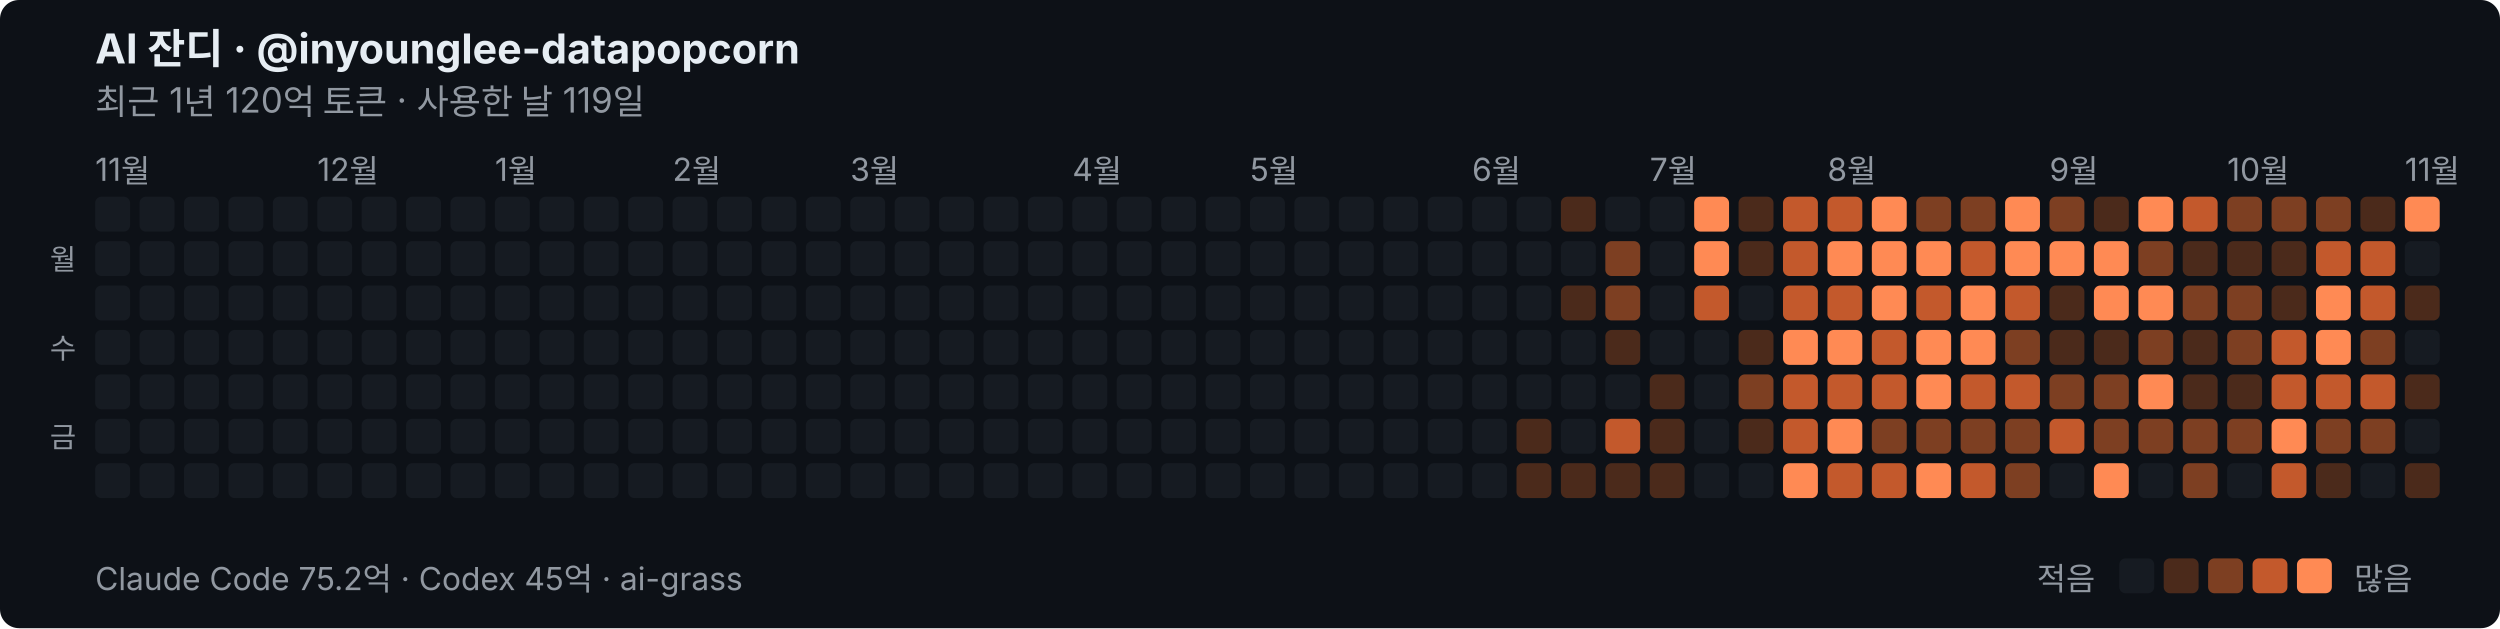
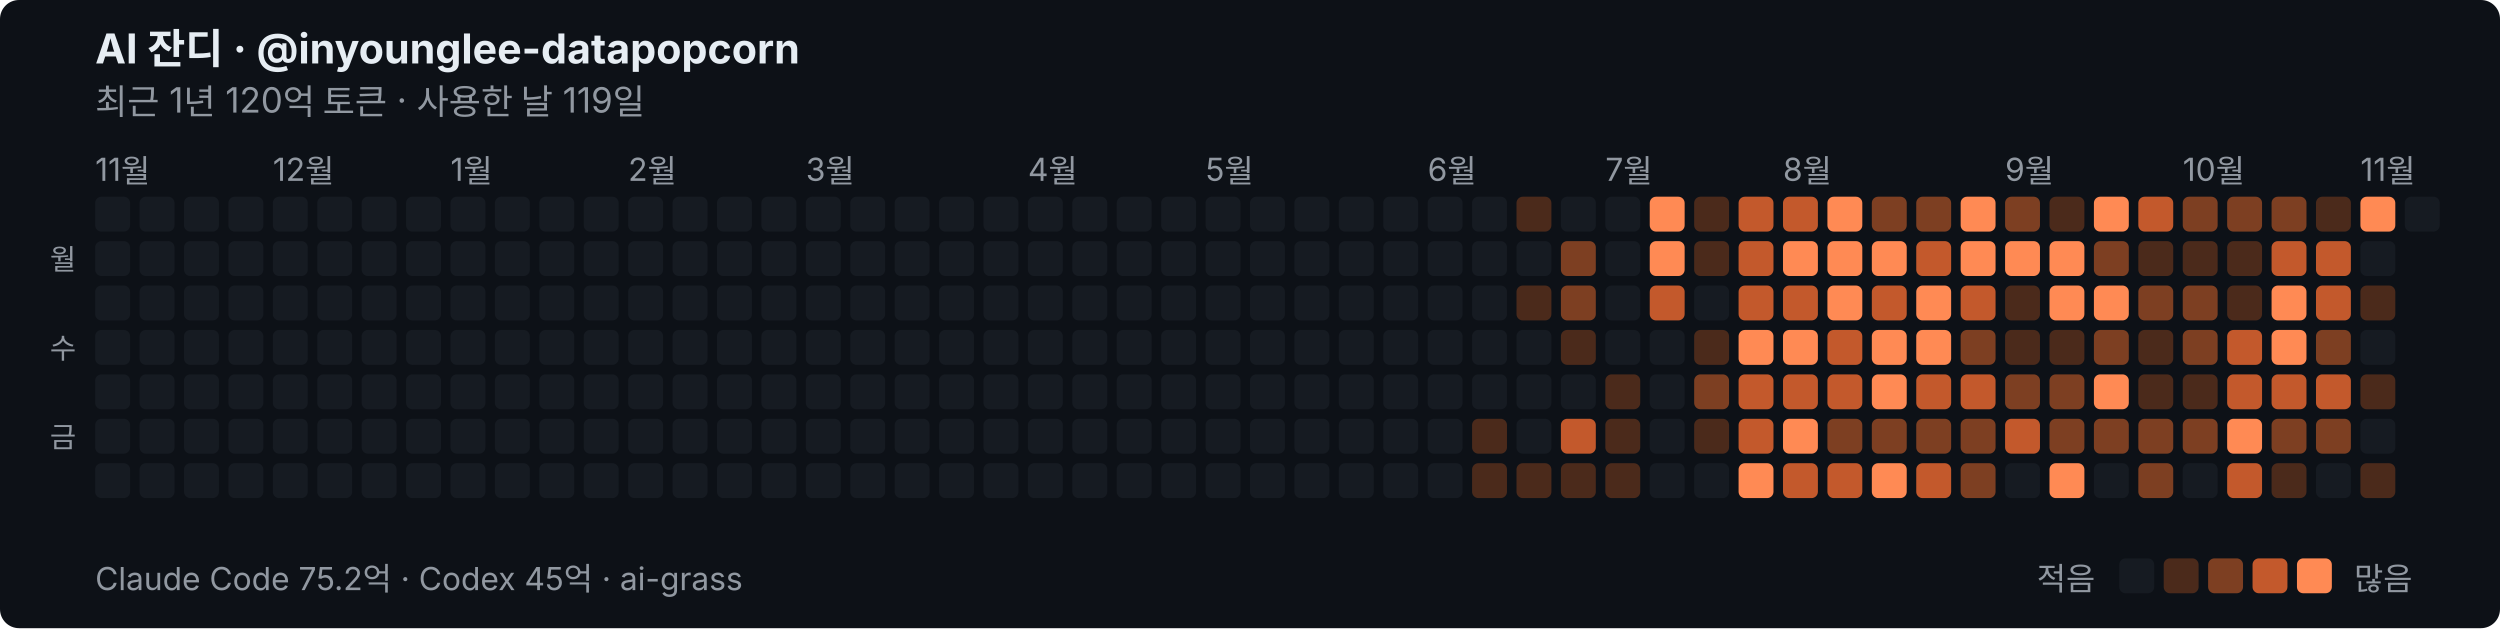
<svg xmlns="http://www.w3.org/2000/svg" width="788" height="198" viewBox="0 0 788 198" role="img" aria-label="AI 잔디 · @inyounglee-datapopcorn 최근 1년 120억 토큰 · 사용한 날 119일">
  <rect width="788" height="198" rx="6" fill="#0d1117" />
  <g font-family="-apple-system,BlinkMacSystemFont,'Segoe UI','Apple SD Gothic Neo','Malgun Gothic',sans-serif">
    <text x="30" y="20" font-size="13" font-weight="700" fill="#e6edf3">AI 잔디 · @inyounglee-datapopcorn</text>
    <text x="30" y="36" font-size="11" fill="#9198a1">최근 1년 120억 토큰 · 사용한 날 119일</text>
    <text x="30" y="57" font-size="10" fill="#9198a1">11월</text>
-     <text x="100" y="57" font-size="10" fill="#9198a1">12월</text>
-     <text x="156" y="57" font-size="10" fill="#9198a1">1월</text>
-     <text x="212" y="57" font-size="10" fill="#9198a1">2월</text>
-     <text x="268" y="57" font-size="10" fill="#9198a1">3월</text>
-     <text x="338" y="57" font-size="10" fill="#9198a1">4월</text>
-     <text x="394" y="57" font-size="10" fill="#9198a1">5월</text>
-     <text x="464" y="57" font-size="10" fill="#9198a1">6월</text>
-     <text x="520" y="57" font-size="10" fill="#9198a1">7월</text>
-     <text x="576" y="57" font-size="10" fill="#9198a1">8월</text>
-     <text x="646" y="57" font-size="10" fill="#9198a1">9월</text>
-     <text x="702" y="57" font-size="10" fill="#9198a1">10월</text>
-     <text x="758" y="57" font-size="10" fill="#9198a1">11월</text>
+     <text x="86" y="57" font-size="10" fill="#9198a1">12월</text>
+     <text x="142" y="57" font-size="10" fill="#9198a1">1월</text>
+     <text x="198" y="57" font-size="10" fill="#9198a1">2월</text>
+     <text x="254" y="57" font-size="10" fill="#9198a1">3월</text>
+     <text x="324" y="57" font-size="10" fill="#9198a1">4월</text>
+     <text x="380" y="57" font-size="10" fill="#9198a1">5월</text>
+     <text x="450" y="57" font-size="10" fill="#9198a1">6월</text>
+     <text x="506" y="57" font-size="10" fill="#9198a1">7월</text>
+     <text x="562" y="57" font-size="10" fill="#9198a1">8월</text>
+     <text x="632" y="57" font-size="10" fill="#9198a1">9월</text>
+     <text x="688" y="57" font-size="10" fill="#9198a1">10월</text>
+     <text x="744" y="57" font-size="10" fill="#9198a1">11월</text>
    <text x="24" y="85" font-size="9" text-anchor="end" fill="#9198a1">월</text>
    <text x="24" y="113" font-size="9" text-anchor="end" fill="#9198a1">수</text>
    <text x="24" y="141" font-size="9" text-anchor="end" fill="#9198a1">금</text>
    <rect x="30" y="62" width="11" height="11" rx="2" fill="#161b22" />
    <rect x="30" y="76" width="11" height="11" rx="2" fill="#161b22" />
    <rect x="30" y="90" width="11" height="11" rx="2" fill="#161b22" />
    <rect x="30" y="104" width="11" height="11" rx="2" fill="#161b22" />
    <rect x="30" y="118" width="11" height="11" rx="2" fill="#161b22" />
    <rect x="30" y="132" width="11" height="11" rx="2" fill="#161b22" />
    <rect x="30" y="146" width="11" height="11" rx="2" fill="#161b22" />
    <rect x="44" y="62" width="11" height="11" rx="2" fill="#161b22" />
    <rect x="44" y="76" width="11" height="11" rx="2" fill="#161b22" />
    <rect x="44" y="90" width="11" height="11" rx="2" fill="#161b22" />
    <rect x="44" y="104" width="11" height="11" rx="2" fill="#161b22" />
    <rect x="44" y="118" width="11" height="11" rx="2" fill="#161b22" />
    <rect x="44" y="132" width="11" height="11" rx="2" fill="#161b22" />
    <rect x="44" y="146" width="11" height="11" rx="2" fill="#161b22" />
    <rect x="58" y="62" width="11" height="11" rx="2" fill="#161b22" />
    <rect x="58" y="76" width="11" height="11" rx="2" fill="#161b22" />
    <rect x="58" y="90" width="11" height="11" rx="2" fill="#161b22" />
    <rect x="58" y="104" width="11" height="11" rx="2" fill="#161b22" />
    <rect x="58" y="118" width="11" height="11" rx="2" fill="#161b22" />
    <rect x="58" y="132" width="11" height="11" rx="2" fill="#161b22" />
    <rect x="58" y="146" width="11" height="11" rx="2" fill="#161b22" />
    <rect x="72" y="62" width="11" height="11" rx="2" fill="#161b22" />
    <rect x="72" y="76" width="11" height="11" rx="2" fill="#161b22" />
    <rect x="72" y="90" width="11" height="11" rx="2" fill="#161b22" />
    <rect x="72" y="104" width="11" height="11" rx="2" fill="#161b22" />
    <rect x="72" y="118" width="11" height="11" rx="2" fill="#161b22" />
    <rect x="72" y="132" width="11" height="11" rx="2" fill="#161b22" />
    <rect x="72" y="146" width="11" height="11" rx="2" fill="#161b22" />
    <rect x="86" y="62" width="11" height="11" rx="2" fill="#161b22" />
    <rect x="86" y="76" width="11" height="11" rx="2" fill="#161b22" />
    <rect x="86" y="90" width="11" height="11" rx="2" fill="#161b22" />
    <rect x="86" y="104" width="11" height="11" rx="2" fill="#161b22" />
    <rect x="86" y="118" width="11" height="11" rx="2" fill="#161b22" />
    <rect x="86" y="132" width="11" height="11" rx="2" fill="#161b22" />
    <rect x="86" y="146" width="11" height="11" rx="2" fill="#161b22" />
    <rect x="100" y="62" width="11" height="11" rx="2" fill="#161b22" />
    <rect x="100" y="76" width="11" height="11" rx="2" fill="#161b22" />
    <rect x="100" y="90" width="11" height="11" rx="2" fill="#161b22" />
    <rect x="100" y="104" width="11" height="11" rx="2" fill="#161b22" />
    <rect x="100" y="118" width="11" height="11" rx="2" fill="#161b22" />
    <rect x="100" y="132" width="11" height="11" rx="2" fill="#161b22" />
    <rect x="100" y="146" width="11" height="11" rx="2" fill="#161b22" />
    <rect x="114" y="62" width="11" height="11" rx="2" fill="#161b22" />
    <rect x="114" y="76" width="11" height="11" rx="2" fill="#161b22" />
    <rect x="114" y="90" width="11" height="11" rx="2" fill="#161b22" />
    <rect x="114" y="104" width="11" height="11" rx="2" fill="#161b22" />
    <rect x="114" y="118" width="11" height="11" rx="2" fill="#161b22" />
    <rect x="114" y="132" width="11" height="11" rx="2" fill="#161b22" />
    <rect x="114" y="146" width="11" height="11" rx="2" fill="#161b22" />
    <rect x="128" y="62" width="11" height="11" rx="2" fill="#161b22" />
    <rect x="128" y="76" width="11" height="11" rx="2" fill="#161b22" />
    <rect x="128" y="90" width="11" height="11" rx="2" fill="#161b22" />
    <rect x="128" y="104" width="11" height="11" rx="2" fill="#161b22" />
    <rect x="128" y="118" width="11" height="11" rx="2" fill="#161b22" />
    <rect x="128" y="132" width="11" height="11" rx="2" fill="#161b22" />
    <rect x="128" y="146" width="11" height="11" rx="2" fill="#161b22" />
    <rect x="142" y="62" width="11" height="11" rx="2" fill="#161b22" />
    <rect x="142" y="76" width="11" height="11" rx="2" fill="#161b22" />
    <rect x="142" y="90" width="11" height="11" rx="2" fill="#161b22" />
    <rect x="142" y="104" width="11" height="11" rx="2" fill="#161b22" />
    <rect x="142" y="118" width="11" height="11" rx="2" fill="#161b22" />
    <rect x="142" y="132" width="11" height="11" rx="2" fill="#161b22" />
    <rect x="142" y="146" width="11" height="11" rx="2" fill="#161b22" />
    <rect x="156" y="62" width="11" height="11" rx="2" fill="#161b22" />
    <rect x="156" y="76" width="11" height="11" rx="2" fill="#161b22" />
    <rect x="156" y="90" width="11" height="11" rx="2" fill="#161b22" />
    <rect x="156" y="104" width="11" height="11" rx="2" fill="#161b22" />
    <rect x="156" y="118" width="11" height="11" rx="2" fill="#161b22" />
    <rect x="156" y="132" width="11" height="11" rx="2" fill="#161b22" />
    <rect x="156" y="146" width="11" height="11" rx="2" fill="#161b22" />
    <rect x="170" y="62" width="11" height="11" rx="2" fill="#161b22" />
    <rect x="170" y="76" width="11" height="11" rx="2" fill="#161b22" />
    <rect x="170" y="90" width="11" height="11" rx="2" fill="#161b22" />
    <rect x="170" y="104" width="11" height="11" rx="2" fill="#161b22" />
    <rect x="170" y="118" width="11" height="11" rx="2" fill="#161b22" />
    <rect x="170" y="132" width="11" height="11" rx="2" fill="#161b22" />
    <rect x="170" y="146" width="11" height="11" rx="2" fill="#161b22" />
    <rect x="184" y="62" width="11" height="11" rx="2" fill="#161b22" />
    <rect x="184" y="76" width="11" height="11" rx="2" fill="#161b22" />
    <rect x="184" y="90" width="11" height="11" rx="2" fill="#161b22" />
    <rect x="184" y="104" width="11" height="11" rx="2" fill="#161b22" />
    <rect x="184" y="118" width="11" height="11" rx="2" fill="#161b22" />
    <rect x="184" y="132" width="11" height="11" rx="2" fill="#161b22" />
    <rect x="184" y="146" width="11" height="11" rx="2" fill="#161b22" />
    <rect x="198" y="62" width="11" height="11" rx="2" fill="#161b22" />
    <rect x="198" y="76" width="11" height="11" rx="2" fill="#161b22" />
    <rect x="198" y="90" width="11" height="11" rx="2" fill="#161b22" />
    <rect x="198" y="104" width="11" height="11" rx="2" fill="#161b22" />
    <rect x="198" y="118" width="11" height="11" rx="2" fill="#161b22" />
    <rect x="198" y="132" width="11" height="11" rx="2" fill="#161b22" />
    <rect x="198" y="146" width="11" height="11" rx="2" fill="#161b22" />
    <rect x="212" y="62" width="11" height="11" rx="2" fill="#161b22" />
    <rect x="212" y="76" width="11" height="11" rx="2" fill="#161b22" />
    <rect x="212" y="90" width="11" height="11" rx="2" fill="#161b22" />
    <rect x="212" y="104" width="11" height="11" rx="2" fill="#161b22" />
    <rect x="212" y="118" width="11" height="11" rx="2" fill="#161b22" />
    <rect x="212" y="132" width="11" height="11" rx="2" fill="#161b22" />
    <rect x="212" y="146" width="11" height="11" rx="2" fill="#161b22" />
    <rect x="226" y="62" width="11" height="11" rx="2" fill="#161b22" />
    <rect x="226" y="76" width="11" height="11" rx="2" fill="#161b22" />
    <rect x="226" y="90" width="11" height="11" rx="2" fill="#161b22" />
    <rect x="226" y="104" width="11" height="11" rx="2" fill="#161b22" />
    <rect x="226" y="118" width="11" height="11" rx="2" fill="#161b22" />
    <rect x="226" y="132" width="11" height="11" rx="2" fill="#161b22" />
    <rect x="226" y="146" width="11" height="11" rx="2" fill="#161b22" />
    <rect x="240" y="62" width="11" height="11" rx="2" fill="#161b22" />
    <rect x="240" y="76" width="11" height="11" rx="2" fill="#161b22" />
    <rect x="240" y="90" width="11" height="11" rx="2" fill="#161b22" />
    <rect x="240" y="104" width="11" height="11" rx="2" fill="#161b22" />
    <rect x="240" y="118" width="11" height="11" rx="2" fill="#161b22" />
    <rect x="240" y="132" width="11" height="11" rx="2" fill="#161b22" />
    <rect x="240" y="146" width="11" height="11" rx="2" fill="#161b22" />
    <rect x="254" y="62" width="11" height="11" rx="2" fill="#161b22" />
    <rect x="254" y="76" width="11" height="11" rx="2" fill="#161b22" />
    <rect x="254" y="90" width="11" height="11" rx="2" fill="#161b22" />
    <rect x="254" y="104" width="11" height="11" rx="2" fill="#161b22" />
    <rect x="254" y="118" width="11" height="11" rx="2" fill="#161b22" />
    <rect x="254" y="132" width="11" height="11" rx="2" fill="#161b22" />
    <rect x="254" y="146" width="11" height="11" rx="2" fill="#161b22" />
    <rect x="268" y="62" width="11" height="11" rx="2" fill="#161b22" />
    <rect x="268" y="76" width="11" height="11" rx="2" fill="#161b22" />
    <rect x="268" y="90" width="11" height="11" rx="2" fill="#161b22" />
    <rect x="268" y="104" width="11" height="11" rx="2" fill="#161b22" />
    <rect x="268" y="118" width="11" height="11" rx="2" fill="#161b22" />
    <rect x="268" y="132" width="11" height="11" rx="2" fill="#161b22" />
    <rect x="268" y="146" width="11" height="11" rx="2" fill="#161b22" />
    <rect x="282" y="62" width="11" height="11" rx="2" fill="#161b22" />
    <rect x="282" y="76" width="11" height="11" rx="2" fill="#161b22" />
    <rect x="282" y="90" width="11" height="11" rx="2" fill="#161b22" />
    <rect x="282" y="104" width="11" height="11" rx="2" fill="#161b22" />
    <rect x="282" y="118" width="11" height="11" rx="2" fill="#161b22" />
    <rect x="282" y="132" width="11" height="11" rx="2" fill="#161b22" />
    <rect x="282" y="146" width="11" height="11" rx="2" fill="#161b22" />
    <rect x="296" y="62" width="11" height="11" rx="2" fill="#161b22" />
    <rect x="296" y="76" width="11" height="11" rx="2" fill="#161b22" />
    <rect x="296" y="90" width="11" height="11" rx="2" fill="#161b22" />
    <rect x="296" y="104" width="11" height="11" rx="2" fill="#161b22" />
    <rect x="296" y="118" width="11" height="11" rx="2" fill="#161b22" />
    <rect x="296" y="132" width="11" height="11" rx="2" fill="#161b22" />
    <rect x="296" y="146" width="11" height="11" rx="2" fill="#161b22" />
    <rect x="310" y="62" width="11" height="11" rx="2" fill="#161b22" />
    <rect x="310" y="76" width="11" height="11" rx="2" fill="#161b22" />
    <rect x="310" y="90" width="11" height="11" rx="2" fill="#161b22" />
    <rect x="310" y="104" width="11" height="11" rx="2" fill="#161b22" />
    <rect x="310" y="118" width="11" height="11" rx="2" fill="#161b22" />
    <rect x="310" y="132" width="11" height="11" rx="2" fill="#161b22" />
    <rect x="310" y="146" width="11" height="11" rx="2" fill="#161b22" />
    <rect x="324" y="62" width="11" height="11" rx="2" fill="#161b22" />
    <rect x="324" y="76" width="11" height="11" rx="2" fill="#161b22" />
    <rect x="324" y="90" width="11" height="11" rx="2" fill="#161b22" />
    <rect x="324" y="104" width="11" height="11" rx="2" fill="#161b22" />
    <rect x="324" y="118" width="11" height="11" rx="2" fill="#161b22" />
    <rect x="324" y="132" width="11" height="11" rx="2" fill="#161b22" />
    <rect x="324" y="146" width="11" height="11" rx="2" fill="#161b22" />
    <rect x="338" y="62" width="11" height="11" rx="2" fill="#161b22" />
    <rect x="338" y="76" width="11" height="11" rx="2" fill="#161b22" />
    <rect x="338" y="90" width="11" height="11" rx="2" fill="#161b22" />
    <rect x="338" y="104" width="11" height="11" rx="2" fill="#161b22" />
    <rect x="338" y="118" width="11" height="11" rx="2" fill="#161b22" />
    <rect x="338" y="132" width="11" height="11" rx="2" fill="#161b22" />
    <rect x="338" y="146" width="11" height="11" rx="2" fill="#161b22" />
    <rect x="352" y="62" width="11" height="11" rx="2" fill="#161b22" />
    <rect x="352" y="76" width="11" height="11" rx="2" fill="#161b22" />
    <rect x="352" y="90" width="11" height="11" rx="2" fill="#161b22" />
    <rect x="352" y="104" width="11" height="11" rx="2" fill="#161b22" />
    <rect x="352" y="118" width="11" height="11" rx="2" fill="#161b22" />
    <rect x="352" y="132" width="11" height="11" rx="2" fill="#161b22" />
    <rect x="352" y="146" width="11" height="11" rx="2" fill="#161b22" />
    <rect x="366" y="62" width="11" height="11" rx="2" fill="#161b22" />
    <rect x="366" y="76" width="11" height="11" rx="2" fill="#161b22" />
    <rect x="366" y="90" width="11" height="11" rx="2" fill="#161b22" />
    <rect x="366" y="104" width="11" height="11" rx="2" fill="#161b22" />
    <rect x="366" y="118" width="11" height="11" rx="2" fill="#161b22" />
    <rect x="366" y="132" width="11" height="11" rx="2" fill="#161b22" />
    <rect x="366" y="146" width="11" height="11" rx="2" fill="#161b22" />
    <rect x="380" y="62" width="11" height="11" rx="2" fill="#161b22" />
    <rect x="380" y="76" width="11" height="11" rx="2" fill="#161b22" />
    <rect x="380" y="90" width="11" height="11" rx="2" fill="#161b22" />
    <rect x="380" y="104" width="11" height="11" rx="2" fill="#161b22" />
    <rect x="380" y="118" width="11" height="11" rx="2" fill="#161b22" />
    <rect x="380" y="132" width="11" height="11" rx="2" fill="#161b22" />
    <rect x="380" y="146" width="11" height="11" rx="2" fill="#161b22" />
    <rect x="394" y="62" width="11" height="11" rx="2" fill="#161b22" />
    <rect x="394" y="76" width="11" height="11" rx="2" fill="#161b22" />
    <rect x="394" y="90" width="11" height="11" rx="2" fill="#161b22" />
    <rect x="394" y="104" width="11" height="11" rx="2" fill="#161b22" />
    <rect x="394" y="118" width="11" height="11" rx="2" fill="#161b22" />
    <rect x="394" y="132" width="11" height="11" rx="2" fill="#161b22" />
    <rect x="394" y="146" width="11" height="11" rx="2" fill="#161b22" />
    <rect x="408" y="62" width="11" height="11" rx="2" fill="#161b22" />
    <rect x="408" y="76" width="11" height="11" rx="2" fill="#161b22" />
    <rect x="408" y="90" width="11" height="11" rx="2" fill="#161b22" />
    <rect x="408" y="104" width="11" height="11" rx="2" fill="#161b22" />
    <rect x="408" y="118" width="11" height="11" rx="2" fill="#161b22" />
    <rect x="408" y="132" width="11" height="11" rx="2" fill="#161b22" />
    <rect x="408" y="146" width="11" height="11" rx="2" fill="#161b22" />
    <rect x="422" y="62" width="11" height="11" rx="2" fill="#161b22" />
    <rect x="422" y="76" width="11" height="11" rx="2" fill="#161b22" />
    <rect x="422" y="90" width="11" height="11" rx="2" fill="#161b22" />
    <rect x="422" y="104" width="11" height="11" rx="2" fill="#161b22" />
    <rect x="422" y="118" width="11" height="11" rx="2" fill="#161b22" />
    <rect x="422" y="132" width="11" height="11" rx="2" fill="#161b22" />
    <rect x="422" y="146" width="11" height="11" rx="2" fill="#161b22" />
    <rect x="436" y="62" width="11" height="11" rx="2" fill="#161b22" />
    <rect x="436" y="76" width="11" height="11" rx="2" fill="#161b22" />
    <rect x="436" y="90" width="11" height="11" rx="2" fill="#161b22" />
    <rect x="436" y="104" width="11" height="11" rx="2" fill="#161b22" />
    <rect x="436" y="118" width="11" height="11" rx="2" fill="#161b22" />
    <rect x="436" y="132" width="11" height="11" rx="2" fill="#161b22" />
    <rect x="436" y="146" width="11" height="11" rx="2" fill="#161b22" />
    <rect x="450" y="62" width="11" height="11" rx="2" fill="#161b22" />
    <rect x="450" y="76" width="11" height="11" rx="2" fill="#161b22" />
    <rect x="450" y="90" width="11" height="11" rx="2" fill="#161b22" />
    <rect x="450" y="104" width="11" height="11" rx="2" fill="#161b22" />
    <rect x="450" y="118" width="11" height="11" rx="2" fill="#161b22" />
    <rect x="450" y="132" width="11" height="11" rx="2" fill="#161b22" />
    <rect x="450" y="146" width="11" height="11" rx="2" fill="#161b22" />
    <rect x="464" y="62" width="11" height="11" rx="2" fill="#161b22" />
    <rect x="464" y="76" width="11" height="11" rx="2" fill="#161b22" />
    <rect x="464" y="90" width="11" height="11" rx="2" fill="#161b22" />
    <rect x="464" y="104" width="11" height="11" rx="2" fill="#161b22" />
    <rect x="464" y="118" width="11" height="11" rx="2" fill="#161b22" />
-     <rect x="464" y="132" width="11" height="11" rx="2" fill="#161b22" />
-     <rect x="464" y="146" width="11" height="11" rx="2" fill="#161b22" />
-     <rect x="478" y="62" width="11" height="11" rx="2" fill="#161b22" />
+     <rect x="464" y="132" width="11" height="11" rx="2" fill="#4b2a1b" />
+     <rect x="464" y="146" width="11" height="11" rx="2" fill="#4b2a1b" />
+     <rect x="478" y="62" width="11" height="11" rx="2" fill="#4b2a1b" />
    <rect x="478" y="76" width="11" height="11" rx="2" fill="#161b22" />
-     <rect x="478" y="90" width="11" height="11" rx="2" fill="#161b22" />
+     <rect x="478" y="90" width="11" height="11" rx="2" fill="#4b2a1b" />
    <rect x="478" y="104" width="11" height="11" rx="2" fill="#161b22" />
    <rect x="478" y="118" width="11" height="11" rx="2" fill="#161b22" />
-     <rect x="478" y="132" width="11" height="11" rx="2" fill="#4b2a1b" />
+     <rect x="478" y="132" width="11" height="11" rx="2" fill="#161b22" />
    <rect x="478" y="146" width="11" height="11" rx="2" fill="#4b2a1b" />
-     <rect x="492" y="62" width="11" height="11" rx="2" fill="#4b2a1b" />
-     <rect x="492" y="76" width="11" height="11" rx="2" fill="#161b22" />
-     <rect x="492" y="90" width="11" height="11" rx="2" fill="#4b2a1b" />
-     <rect x="492" y="104" width="11" height="11" rx="2" fill="#161b22" />
+     <rect x="492" y="62" width="11" height="11" rx="2" fill="#161b22" />
+     <rect x="492" y="76" width="11" height="11" rx="2" fill="#7d3f22" />
+     <rect x="492" y="90" width="11" height="11" rx="2" fill="#7d3f22" />
+     <rect x="492" y="104" width="11" height="11" rx="2" fill="#4b2a1b" />
    <rect x="492" y="118" width="11" height="11" rx="2" fill="#161b22" />
-     <rect x="492" y="132" width="11" height="11" rx="2" fill="#161b22" />
+     <rect x="492" y="132" width="11" height="11" rx="2" fill="#c3592c" />
    <rect x="492" y="146" width="11" height="11" rx="2" fill="#4b2a1b" />
    <rect x="506" y="62" width="11" height="11" rx="2" fill="#161b22" />
-     <rect x="506" y="76" width="11" height="11" rx="2" fill="#7d3f22" />
-     <rect x="506" y="90" width="11" height="11" rx="2" fill="#7d3f22" />
-     <rect x="506" y="104" width="11" height="11" rx="2" fill="#4b2a1b" />
-     <rect x="506" y="118" width="11" height="11" rx="2" fill="#161b22" />
-     <rect x="506" y="132" width="11" height="11" rx="2" fill="#c3592c" />
+     <rect x="506" y="76" width="11" height="11" rx="2" fill="#161b22" />
+     <rect x="506" y="90" width="11" height="11" rx="2" fill="#161b22" />
+     <rect x="506" y="104" width="11" height="11" rx="2" fill="#161b22" />
+     <rect x="506" y="118" width="11" height="11" rx="2" fill="#4b2a1b" />
+     <rect x="506" y="132" width="11" height="11" rx="2" fill="#4b2a1b" />
    <rect x="506" y="146" width="11" height="11" rx="2" fill="#4b2a1b" />
-     <rect x="520" y="62" width="11" height="11" rx="2" fill="#161b22" />
-     <rect x="520" y="76" width="11" height="11" rx="2" fill="#161b22" />
-     <rect x="520" y="90" width="11" height="11" rx="2" fill="#161b22" />
+     <rect x="520" y="62" width="11" height="11" rx="2" fill="#ff8a54" />
+     <rect x="520" y="76" width="11" height="11" rx="2" fill="#ff8a54" />
+     <rect x="520" y="90" width="11" height="11" rx="2" fill="#c3592c" />
    <rect x="520" y="104" width="11" height="11" rx="2" fill="#161b22" />
-     <rect x="520" y="118" width="11" height="11" rx="2" fill="#4b2a1b" />
-     <rect x="520" y="132" width="11" height="11" rx="2" fill="#4b2a1b" />
-     <rect x="520" y="146" width="11" height="11" rx="2" fill="#4b2a1b" />
-     <rect x="534" y="62" width="11" height="11" rx="2" fill="#ff8a54" />
-     <rect x="534" y="76" width="11" height="11" rx="2" fill="#ff8a54" />
-     <rect x="534" y="90" width="11" height="11" rx="2" fill="#c3592c" />
-     <rect x="534" y="104" width="11" height="11" rx="2" fill="#161b22" />
-     <rect x="534" y="118" width="11" height="11" rx="2" fill="#161b22" />
-     <rect x="534" y="132" width="11" height="11" rx="2" fill="#161b22" />
+     <rect x="520" y="118" width="11" height="11" rx="2" fill="#161b22" />
+     <rect x="520" y="132" width="11" height="11" rx="2" fill="#161b22" />
+     <rect x="520" y="146" width="11" height="11" rx="2" fill="#161b22" />
+     <rect x="534" y="62" width="11" height="11" rx="2" fill="#4b2a1b" />
+     <rect x="534" y="76" width="11" height="11" rx="2" fill="#4b2a1b" />
+     <rect x="534" y="90" width="11" height="11" rx="2" fill="#161b22" />
+     <rect x="534" y="104" width="11" height="11" rx="2" fill="#4b2a1b" />
+     <rect x="534" y="118" width="11" height="11" rx="2" fill="#7d3f22" />
+     <rect x="534" y="132" width="11" height="11" rx="2" fill="#4b2a1b" />
    <rect x="534" y="146" width="11" height="11" rx="2" fill="#161b22" />
-     <rect x="548" y="62" width="11" height="11" rx="2" fill="#4b2a1b" />
-     <rect x="548" y="76" width="11" height="11" rx="2" fill="#4b2a1b" />
-     <rect x="548" y="90" width="11" height="11" rx="2" fill="#161b22" />
-     <rect x="548" y="104" width="11" height="11" rx="2" fill="#4b2a1b" />
-     <rect x="548" y="118" width="11" height="11" rx="2" fill="#7d3f22" />
-     <rect x="548" y="132" width="11" height="11" rx="2" fill="#4b2a1b" />
-     <rect x="548" y="146" width="11" height="11" rx="2" fill="#161b22" />
+     <rect x="548" y="62" width="11" height="11" rx="2" fill="#c3592c" />
+     <rect x="548" y="76" width="11" height="11" rx="2" fill="#c3592c" />
+     <rect x="548" y="90" width="11" height="11" rx="2" fill="#c3592c" />
+     <rect x="548" y="104" width="11" height="11" rx="2" fill="#ff8a54" />
+     <rect x="548" y="118" width="11" height="11" rx="2" fill="#c3592c" />
+     <rect x="548" y="132" width="11" height="11" rx="2" fill="#c3592c" />
+     <rect x="548" y="146" width="11" height="11" rx="2" fill="#ff8a54" />
    <rect x="562" y="62" width="11" height="11" rx="2" fill="#c3592c" />
-     <rect x="562" y="76" width="11" height="11" rx="2" fill="#c3592c" />
+     <rect x="562" y="76" width="11" height="11" rx="2" fill="#ff8a54" />
    <rect x="562" y="90" width="11" height="11" rx="2" fill="#c3592c" />
    <rect x="562" y="104" width="11" height="11" rx="2" fill="#ff8a54" />
    <rect x="562" y="118" width="11" height="11" rx="2" fill="#c3592c" />
-     <rect x="562" y="132" width="11" height="11" rx="2" fill="#c3592c" />
-     <rect x="562" y="146" width="11" height="11" rx="2" fill="#ff8a54" />
-     <rect x="576" y="62" width="11" height="11" rx="2" fill="#c3592c" />
+     <rect x="562" y="132" width="11" height="11" rx="2" fill="#ff8a54" />
+     <rect x="562" y="146" width="11" height="11" rx="2" fill="#c3592c" />
+     <rect x="576" y="62" width="11" height="11" rx="2" fill="#ff8a54" />
    <rect x="576" y="76" width="11" height="11" rx="2" fill="#ff8a54" />
-     <rect x="576" y="90" width="11" height="11" rx="2" fill="#c3592c" />
-     <rect x="576" y="104" width="11" height="11" rx="2" fill="#ff8a54" />
+     <rect x="576" y="90" width="11" height="11" rx="2" fill="#ff8a54" />
+     <rect x="576" y="104" width="11" height="11" rx="2" fill="#c3592c" />
    <rect x="576" y="118" width="11" height="11" rx="2" fill="#c3592c" />
-     <rect x="576" y="132" width="11" height="11" rx="2" fill="#ff8a54" />
+     <rect x="576" y="132" width="11" height="11" rx="2" fill="#7d3f22" />
    <rect x="576" y="146" width="11" height="11" rx="2" fill="#c3592c" />
-     <rect x="590" y="62" width="11" height="11" rx="2" fill="#ff8a54" />
+     <rect x="590" y="62" width="11" height="11" rx="2" fill="#7d3f22" />
    <rect x="590" y="76" width="11" height="11" rx="2" fill="#ff8a54" />
-     <rect x="590" y="90" width="11" height="11" rx="2" fill="#ff8a54" />
-     <rect x="590" y="104" width="11" height="11" rx="2" fill="#c3592c" />
-     <rect x="590" y="118" width="11" height="11" rx="2" fill="#c3592c" />
+     <rect x="590" y="90" width="11" height="11" rx="2" fill="#c3592c" />
+     <rect x="590" y="104" width="11" height="11" rx="2" fill="#ff8a54" />
+     <rect x="590" y="118" width="11" height="11" rx="2" fill="#ff8a54" />
    <rect x="590" y="132" width="11" height="11" rx="2" fill="#7d3f22" />
-     <rect x="590" y="146" width="11" height="11" rx="2" fill="#c3592c" />
+     <rect x="590" y="146" width="11" height="11" rx="2" fill="#ff8a54" />
    <rect x="604" y="62" width="11" height="11" rx="2" fill="#7d3f22" />
-     <rect x="604" y="76" width="11" height="11" rx="2" fill="#ff8a54" />
-     <rect x="604" y="90" width="11" height="11" rx="2" fill="#c3592c" />
+     <rect x="604" y="76" width="11" height="11" rx="2" fill="#c3592c" />
+     <rect x="604" y="90" width="11" height="11" rx="2" fill="#ff8a54" />
    <rect x="604" y="104" width="11" height="11" rx="2" fill="#ff8a54" />
-     <rect x="604" y="118" width="11" height="11" rx="2" fill="#ff8a54" />
+     <rect x="604" y="118" width="11" height="11" rx="2" fill="#c3592c" />
    <rect x="604" y="132" width="11" height="11" rx="2" fill="#7d3f22" />
-     <rect x="604" y="146" width="11" height="11" rx="2" fill="#ff8a54" />
-     <rect x="618" y="62" width="11" height="11" rx="2" fill="#7d3f22" />
-     <rect x="618" y="76" width="11" height="11" rx="2" fill="#c3592c" />
-     <rect x="618" y="90" width="11" height="11" rx="2" fill="#ff8a54" />
-     <rect x="618" y="104" width="11" height="11" rx="2" fill="#ff8a54" />
+     <rect x="604" y="146" width="11" height="11" rx="2" fill="#c3592c" />
+     <rect x="618" y="62" width="11" height="11" rx="2" fill="#ff8a54" />
+     <rect x="618" y="76" width="11" height="11" rx="2" fill="#ff8a54" />
+     <rect x="618" y="90" width="11" height="11" rx="2" fill="#c3592c" />
+     <rect x="618" y="104" width="11" height="11" rx="2" fill="#7d3f22" />
    <rect x="618" y="118" width="11" height="11" rx="2" fill="#c3592c" />
    <rect x="618" y="132" width="11" height="11" rx="2" fill="#7d3f22" />
-     <rect x="618" y="146" width="11" height="11" rx="2" fill="#c3592c" />
-     <rect x="632" y="62" width="11" height="11" rx="2" fill="#ff8a54" />
+     <rect x="618" y="146" width="11" height="11" rx="2" fill="#7d3f22" />
+     <rect x="632" y="62" width="11" height="11" rx="2" fill="#7d3f22" />
    <rect x="632" y="76" width="11" height="11" rx="2" fill="#ff8a54" />
-     <rect x="632" y="90" width="11" height="11" rx="2" fill="#c3592c" />
-     <rect x="632" y="104" width="11" height="11" rx="2" fill="#7d3f22" />
-     <rect x="632" y="118" width="11" height="11" rx="2" fill="#c3592c" />
-     <rect x="632" y="132" width="11" height="11" rx="2" fill="#7d3f22" />
-     <rect x="632" y="146" width="11" height="11" rx="2" fill="#7d3f22" />
-     <rect x="646" y="62" width="11" height="11" rx="2" fill="#7d3f22" />
+     <rect x="632" y="90" width="11" height="11" rx="2" fill="#4b2a1b" />
+     <rect x="632" y="104" width="11" height="11" rx="2" fill="#4b2a1b" />
+     <rect x="632" y="118" width="11" height="11" rx="2" fill="#7d3f22" />
+     <rect x="632" y="132" width="11" height="11" rx="2" fill="#c3592c" />
+     <rect x="632" y="146" width="11" height="11" rx="2" fill="#161b22" />
+     <rect x="646" y="62" width="11" height="11" rx="2" fill="#4b2a1b" />
    <rect x="646" y="76" width="11" height="11" rx="2" fill="#ff8a54" />
-     <rect x="646" y="90" width="11" height="11" rx="2" fill="#4b2a1b" />
+     <rect x="646" y="90" width="11" height="11" rx="2" fill="#ff8a54" />
    <rect x="646" y="104" width="11" height="11" rx="2" fill="#4b2a1b" />
    <rect x="646" y="118" width="11" height="11" rx="2" fill="#7d3f22" />
-     <rect x="646" y="132" width="11" height="11" rx="2" fill="#c3592c" />
-     <rect x="646" y="146" width="11" height="11" rx="2" fill="#161b22" />
-     <rect x="660" y="62" width="11" height="11" rx="2" fill="#4b2a1b" />
-     <rect x="660" y="76" width="11" height="11" rx="2" fill="#ff8a54" />
+     <rect x="646" y="132" width="11" height="11" rx="2" fill="#7d3f22" />
+     <rect x="646" y="146" width="11" height="11" rx="2" fill="#ff8a54" />
+     <rect x="660" y="62" width="11" height="11" rx="2" fill="#ff8a54" />
+     <rect x="660" y="76" width="11" height="11" rx="2" fill="#7d3f22" />
    <rect x="660" y="90" width="11" height="11" rx="2" fill="#ff8a54" />
-     <rect x="660" y="104" width="11" height="11" rx="2" fill="#4b2a1b" />
-     <rect x="660" y="118" width="11" height="11" rx="2" fill="#7d3f22" />
+     <rect x="660" y="104" width="11" height="11" rx="2" fill="#7d3f22" />
+     <rect x="660" y="118" width="11" height="11" rx="2" fill="#ff8a54" />
    <rect x="660" y="132" width="11" height="11" rx="2" fill="#7d3f22" />
-     <rect x="660" y="146" width="11" height="11" rx="2" fill="#ff8a54" />
-     <rect x="674" y="62" width="11" height="11" rx="2" fill="#ff8a54" />
-     <rect x="674" y="76" width="11" height="11" rx="2" fill="#7d3f22" />
-     <rect x="674" y="90" width="11" height="11" rx="2" fill="#ff8a54" />
-     <rect x="674" y="104" width="11" height="11" rx="2" fill="#7d3f22" />
-     <rect x="674" y="118" width="11" height="11" rx="2" fill="#ff8a54" />
+     <rect x="660" y="146" width="11" height="11" rx="2" fill="#161b22" />
+     <rect x="674" y="62" width="11" height="11" rx="2" fill="#c3592c" />
+     <rect x="674" y="76" width="11" height="11" rx="2" fill="#4b2a1b" />
+     <rect x="674" y="90" width="11" height="11" rx="2" fill="#7d3f22" />
+     <rect x="674" y="104" width="11" height="11" rx="2" fill="#4b2a1b" />
+     <rect x="674" y="118" width="11" height="11" rx="2" fill="#4b2a1b" />
    <rect x="674" y="132" width="11" height="11" rx="2" fill="#7d3f22" />
-     <rect x="674" y="146" width="11" height="11" rx="2" fill="#161b22" />
-     <rect x="688" y="62" width="11" height="11" rx="2" fill="#c3592c" />
+     <rect x="674" y="146" width="11" height="11" rx="2" fill="#7d3f22" />
+     <rect x="688" y="62" width="11" height="11" rx="2" fill="#7d3f22" />
    <rect x="688" y="76" width="11" height="11" rx="2" fill="#4b2a1b" />
    <rect x="688" y="90" width="11" height="11" rx="2" fill="#7d3f22" />
-     <rect x="688" y="104" width="11" height="11" rx="2" fill="#4b2a1b" />
+     <rect x="688" y="104" width="11" height="11" rx="2" fill="#7d3f22" />
    <rect x="688" y="118" width="11" height="11" rx="2" fill="#4b2a1b" />
    <rect x="688" y="132" width="11" height="11" rx="2" fill="#7d3f22" />
-     <rect x="688" y="146" width="11" height="11" rx="2" fill="#7d3f22" />
+     <rect x="688" y="146" width="11" height="11" rx="2" fill="#161b22" />
    <rect x="702" y="62" width="11" height="11" rx="2" fill="#7d3f22" />
    <rect x="702" y="76" width="11" height="11" rx="2" fill="#4b2a1b" />
-     <rect x="702" y="90" width="11" height="11" rx="2" fill="#7d3f22" />
-     <rect x="702" y="104" width="11" height="11" rx="2" fill="#7d3f22" />
-     <rect x="702" y="118" width="11" height="11" rx="2" fill="#4b2a1b" />
-     <rect x="702" y="132" width="11" height="11" rx="2" fill="#7d3f22" />
-     <rect x="702" y="146" width="11" height="11" rx="2" fill="#161b22" />
+     <rect x="702" y="90" width="11" height="11" rx="2" fill="#4b2a1b" />
+     <rect x="702" y="104" width="11" height="11" rx="2" fill="#c3592c" />
+     <rect x="702" y="118" width="11" height="11" rx="2" fill="#c3592c" />
+     <rect x="702" y="132" width="11" height="11" rx="2" fill="#ff8a54" />
+     <rect x="702" y="146" width="11" height="11" rx="2" fill="#c3592c" />
    <rect x="716" y="62" width="11" height="11" rx="2" fill="#7d3f22" />
-     <rect x="716" y="76" width="11" height="11" rx="2" fill="#4b2a1b" />
-     <rect x="716" y="90" width="11" height="11" rx="2" fill="#4b2a1b" />
-     <rect x="716" y="104" width="11" height="11" rx="2" fill="#c3592c" />
+     <rect x="716" y="76" width="11" height="11" rx="2" fill="#c3592c" />
+     <rect x="716" y="90" width="11" height="11" rx="2" fill="#ff8a54" />
+     <rect x="716" y="104" width="11" height="11" rx="2" fill="#ff8a54" />
    <rect x="716" y="118" width="11" height="11" rx="2" fill="#c3592c" />
-     <rect x="716" y="132" width="11" height="11" rx="2" fill="#ff8a54" />
-     <rect x="716" y="146" width="11" height="11" rx="2" fill="#c3592c" />
-     <rect x="730" y="62" width="11" height="11" rx="2" fill="#7d3f22" />
+     <rect x="716" y="132" width="11" height="11" rx="2" fill="#7d3f22" />
+     <rect x="716" y="146" width="11" height="11" rx="2" fill="#4b2a1b" />
+     <rect x="730" y="62" width="11" height="11" rx="2" fill="#4b2a1b" />
    <rect x="730" y="76" width="11" height="11" rx="2" fill="#c3592c" />
-     <rect x="730" y="90" width="11" height="11" rx="2" fill="#ff8a54" />
-     <rect x="730" y="104" width="11" height="11" rx="2" fill="#ff8a54" />
+     <rect x="730" y="90" width="11" height="11" rx="2" fill="#c3592c" />
+     <rect x="730" y="104" width="11" height="11" rx="2" fill="#7d3f22" />
    <rect x="730" y="118" width="11" height="11" rx="2" fill="#c3592c" />
    <rect x="730" y="132" width="11" height="11" rx="2" fill="#7d3f22" />
-     <rect x="730" y="146" width="11" height="11" rx="2" fill="#4b2a1b" />
-     <rect x="744" y="62" width="11" height="11" rx="2" fill="#4b2a1b" />
-     <rect x="744" y="76" width="11" height="11" rx="2" fill="#c3592c" />
-     <rect x="744" y="90" width="11" height="11" rx="2" fill="#c3592c" />
-     <rect x="744" y="104" width="11" height="11" rx="2" fill="#7d3f22" />
-     <rect x="744" y="118" width="11" height="11" rx="2" fill="#c3592c" />
-     <rect x="744" y="132" width="11" height="11" rx="2" fill="#7d3f22" />
-     <rect x="744" y="146" width="11" height="11" rx="2" fill="#161b22" />
-     <rect x="758" y="62" width="11" height="11" rx="2" fill="#ff8a54" />
-     <rect x="758" y="76" width="11" height="11" rx="2" fill="#161b22" />
-     <rect x="758" y="90" width="11" height="11" rx="2" fill="#4b2a1b" />
-     <rect x="758" y="104" width="11" height="11" rx="2" fill="#161b22" />
-     <rect x="758" y="118" width="11" height="11" rx="2" fill="#4b2a1b" />
-     <rect x="758" y="132" width="11" height="11" rx="2" fill="#161b22" />
-     <rect x="758" y="146" width="11" height="11" rx="2" fill="#4b2a1b" />
+     <rect x="730" y="146" width="11" height="11" rx="2" fill="#161b22" />
+     <rect x="744" y="62" width="11" height="11" rx="2" fill="#ff8a54" />
+     <rect x="744" y="76" width="11" height="11" rx="2" fill="#161b22" />
+     <rect x="744" y="90" width="11" height="11" rx="2" fill="#4b2a1b" />
+     <rect x="744" y="104" width="11" height="11" rx="2" fill="#161b22" />
+     <rect x="744" y="118" width="11" height="11" rx="2" fill="#4b2a1b" />
+     <rect x="744" y="132" width="11" height="11" rx="2" fill="#161b22" />
+     <rect x="744" y="146" width="11" height="11" rx="2" fill="#4b2a1b" />
+     <rect x="758" y="62" width="11" height="11" rx="2" fill="#161b22" />
    <text x="30" y="186" font-size="10" fill="#9198a1">Claude Code 75.2억 · Codex 45억 · ai-grass</text>
    <text x="642" y="186" font-size="10" fill="#9198a1">적음</text>
    <rect x="668" y="176" width="11" height="11" rx="2" fill="#161b22" />
    <rect x="682" y="176" width="11" height="11" rx="2" fill="#4b2a1b" />
    <rect x="696" y="176" width="11" height="11" rx="2" fill="#7d3f22" />
    <rect x="710" y="176" width="11" height="11" rx="2" fill="#c3592c" />
    <rect x="724" y="176" width="11" height="11" rx="2" fill="#ff8a54" />
    <text x="742" y="186" font-size="10" fill="#9198a1">많음</text>
  </g>
</svg>
